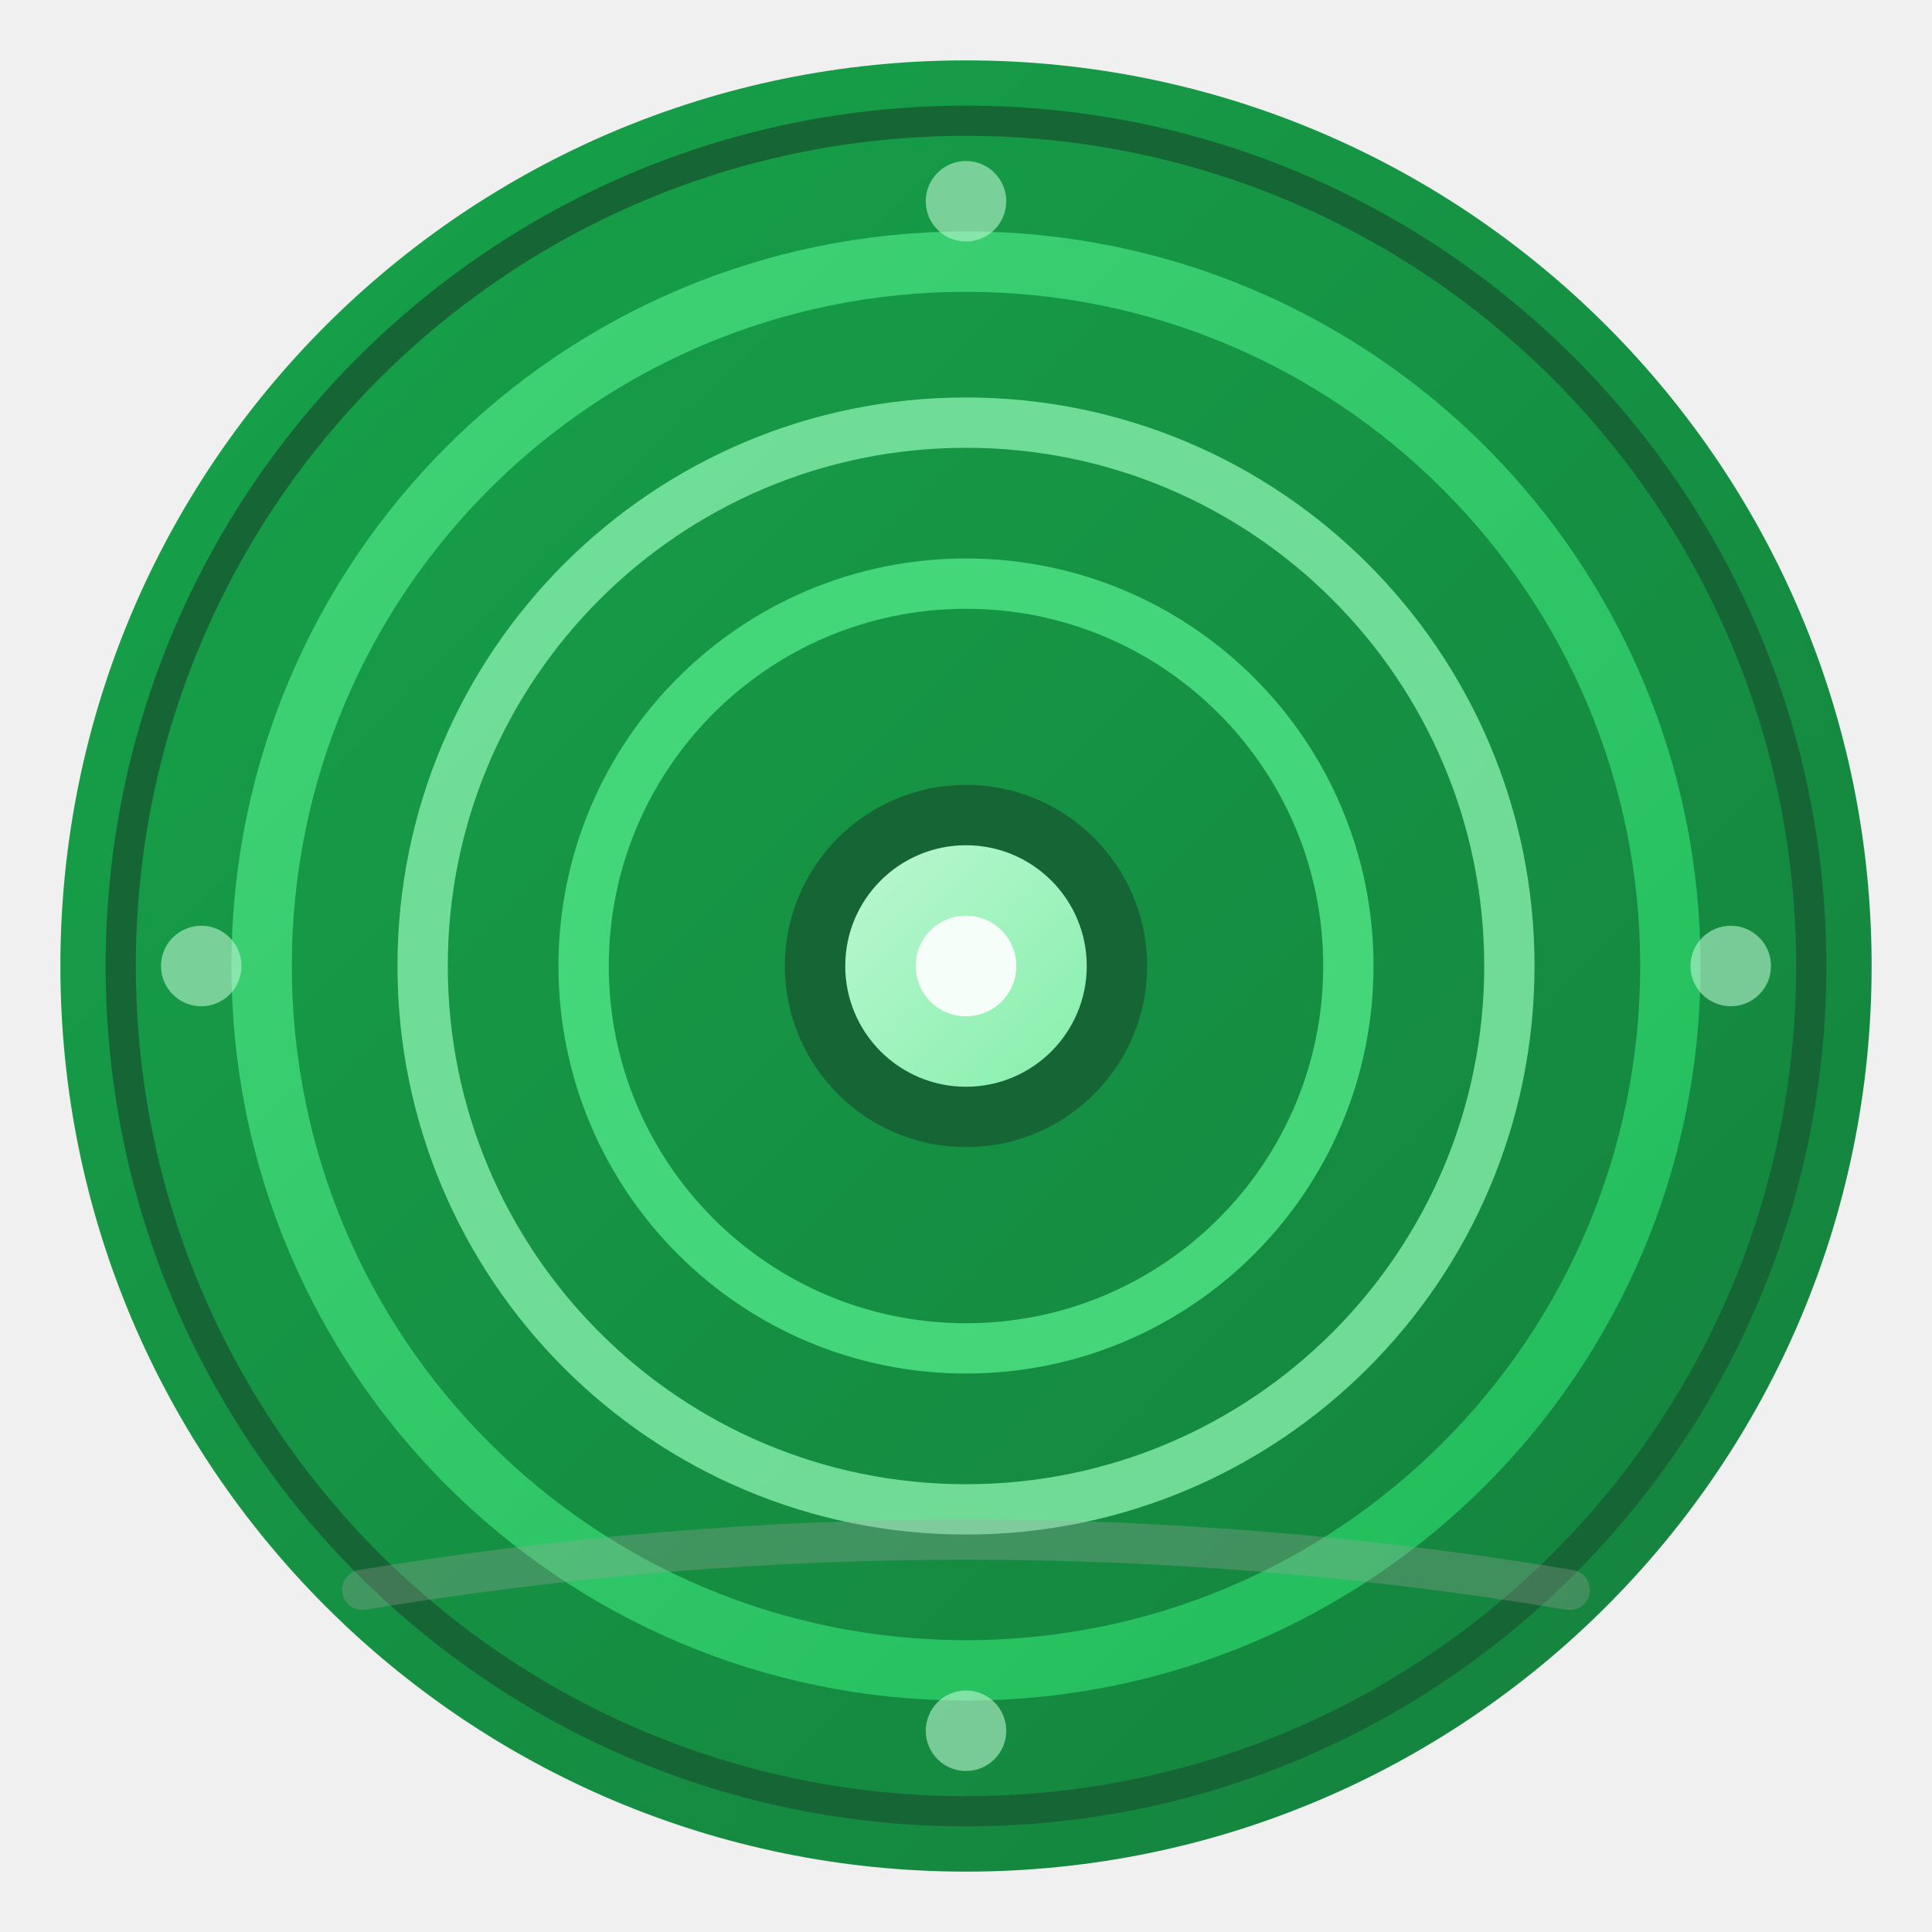
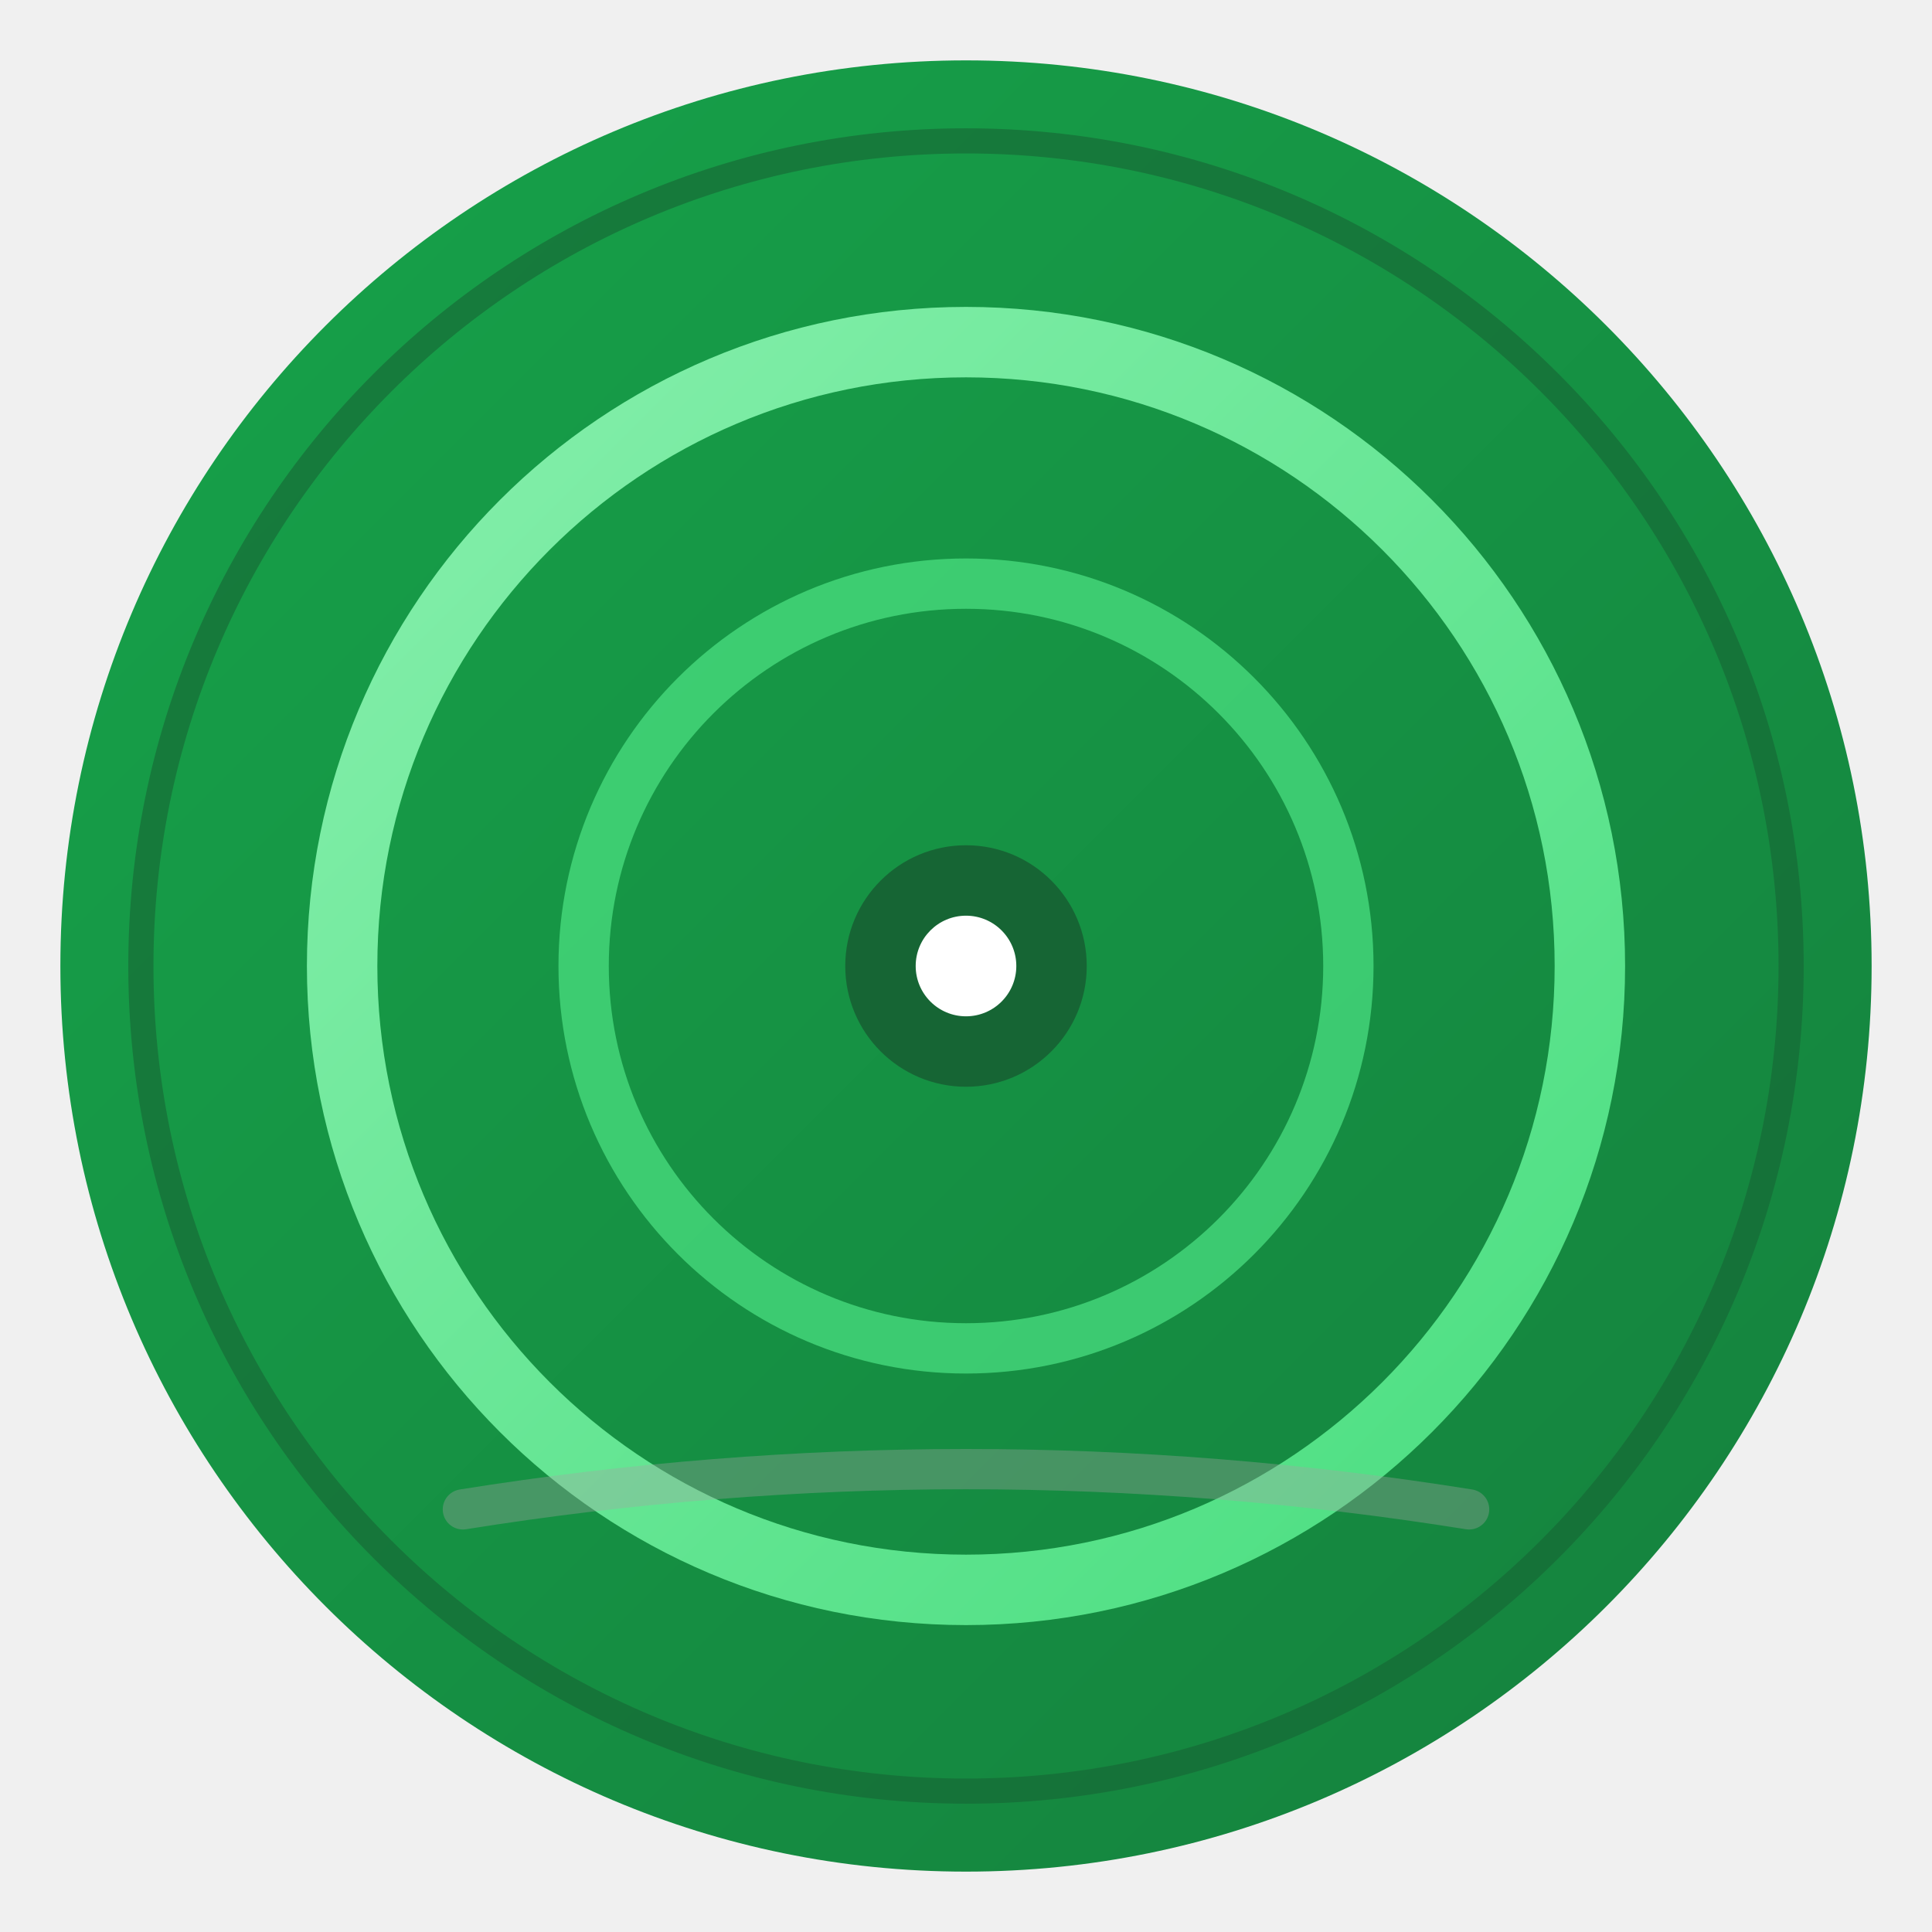
<svg xmlns="http://www.w3.org/2000/svg" viewBox="0 0 192 192" fill="none">
  <defs>
-     <linearGradient id="outerRing" x1="0%" y1="0%" x2="100%" y2="100%">
+     <linearGradient id="bg" x1="0%" y1="0%" x2="100%" y2="100%">
      <stop offset="0%" stop-color="#16a34a" />
      <stop offset="100%" stop-color="#15803d" />
    </linearGradient>
-     <linearGradient id="innerGlow" x1="0%" y1="0%" x2="100%" y2="100%">
-       <stop offset="0%" stop-color="#4ade80" />
-       <stop offset="100%" stop-color="#22c55e" />
-     </linearGradient>
-     <linearGradient id="centerGrad" x1="0%" y1="0%" x2="100%" y2="100%">
-       <stop offset="0%" stop-color="#bbf7d0" />
-       <stop offset="100%" stop-color="#86efac" />
+     <linearGradient id="ring1" x1="0%" y1="0%" x2="100%" y2="100%">
+       <stop offset="0%" stop-color="#86efac" />
+       <stop offset="100%" stop-color="#4ade80" />
    </linearGradient>
  </defs>
-   <circle cx="96" cy="96" r="90" fill="url(#outerRing)" />
-   <circle cx="96" cy="96" r="84" fill="none" stroke="#166534" stroke-width="3" />
-   <circle cx="96" cy="96" r="70" fill="none" stroke="url(#innerGlow)" stroke-width="6" stroke-opacity="0.85" />
-   <circle cx="96" cy="96" r="54" fill="none" stroke="#86efac" stroke-width="5" stroke-opacity="0.8" />
-   <circle cx="96" cy="96" r="38" fill="none" stroke="#4ade80" stroke-width="5" stroke-opacity="0.9" />
-   <circle cx="96" cy="96" r="18" fill="#166534" />
-   <circle cx="96" cy="96" r="12" fill="url(#centerGrad)" />
-   <circle cx="96" cy="96" r="5" fill="#ffffff" fill-opacity="0.9" />
-   <circle cx="96" cy="20" r="4" fill="#bbf7d0" fill-opacity="0.6" />
-   <circle cx="96" cy="172" r="4" fill="#bbf7d0" fill-opacity="0.6" />
-   <circle cx="20" cy="96" r="4" fill="#bbf7d0" fill-opacity="0.6" />
-   <circle cx="172" cy="96" r="4" fill="#bbf7d0" fill-opacity="0.6" />
-   <path d="M36 158 Q96 148 156 158" stroke="#a3a3a3" stroke-width="4" stroke-linecap="round" fill="none" stroke-opacity="0.3" />
+   <circle cx="96" cy="96" r="90" fill="url(#bg)" />
+   <circle cx="96" cy="96" r="82" fill="none" stroke="#166534" stroke-width="2.5" stroke-opacity="0.6" />
+   <circle cx="96" cy="96" r="62" fill="none" stroke="url(#ring1)" stroke-width="7" stroke-linecap="round" />
+   <circle cx="96" cy="96" r="38" fill="none" stroke="#4ade80" stroke-width="5" stroke-opacity="0.75" stroke-linecap="round" />
+   <circle cx="96" cy="96" r="12" fill="#166534" />
+   <circle cx="96" cy="96" r="5" fill="#ffffff" />
+   <path d="M46 150 Q96 142 146 150" stroke="#a3a3a3" stroke-width="4" stroke-linecap="round" fill="none" stroke-opacity="0.35" />
</svg>
